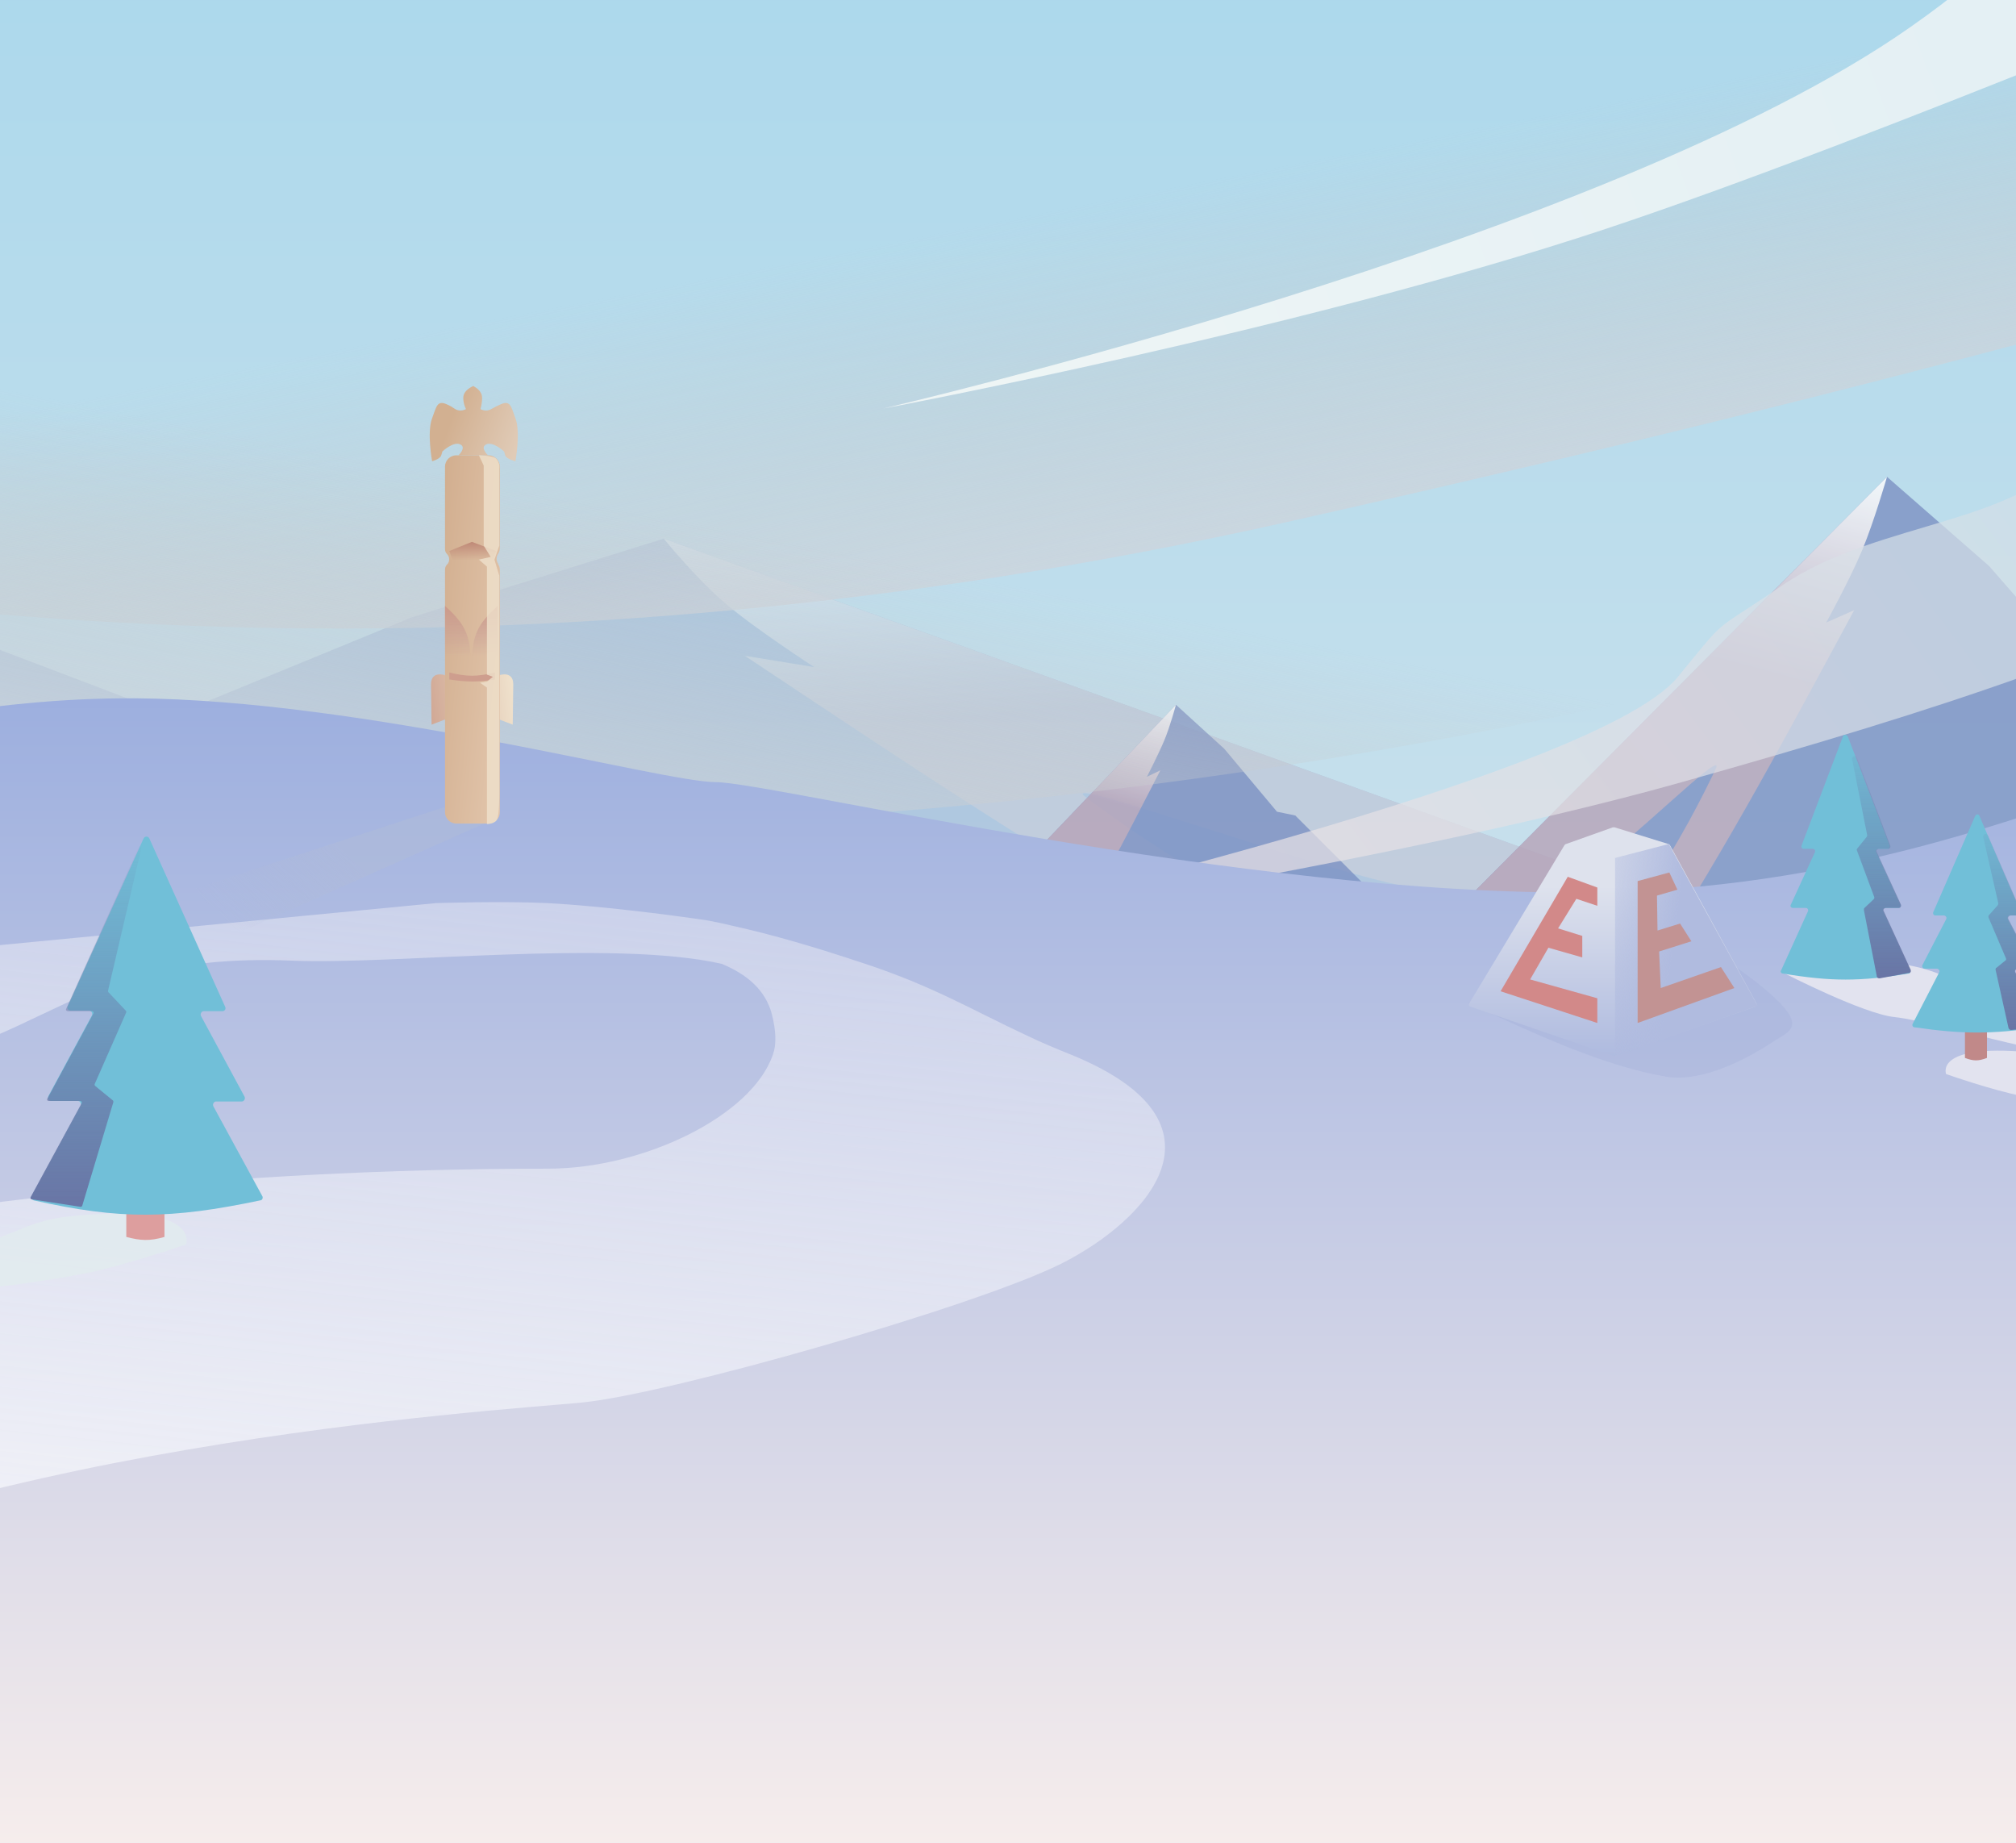
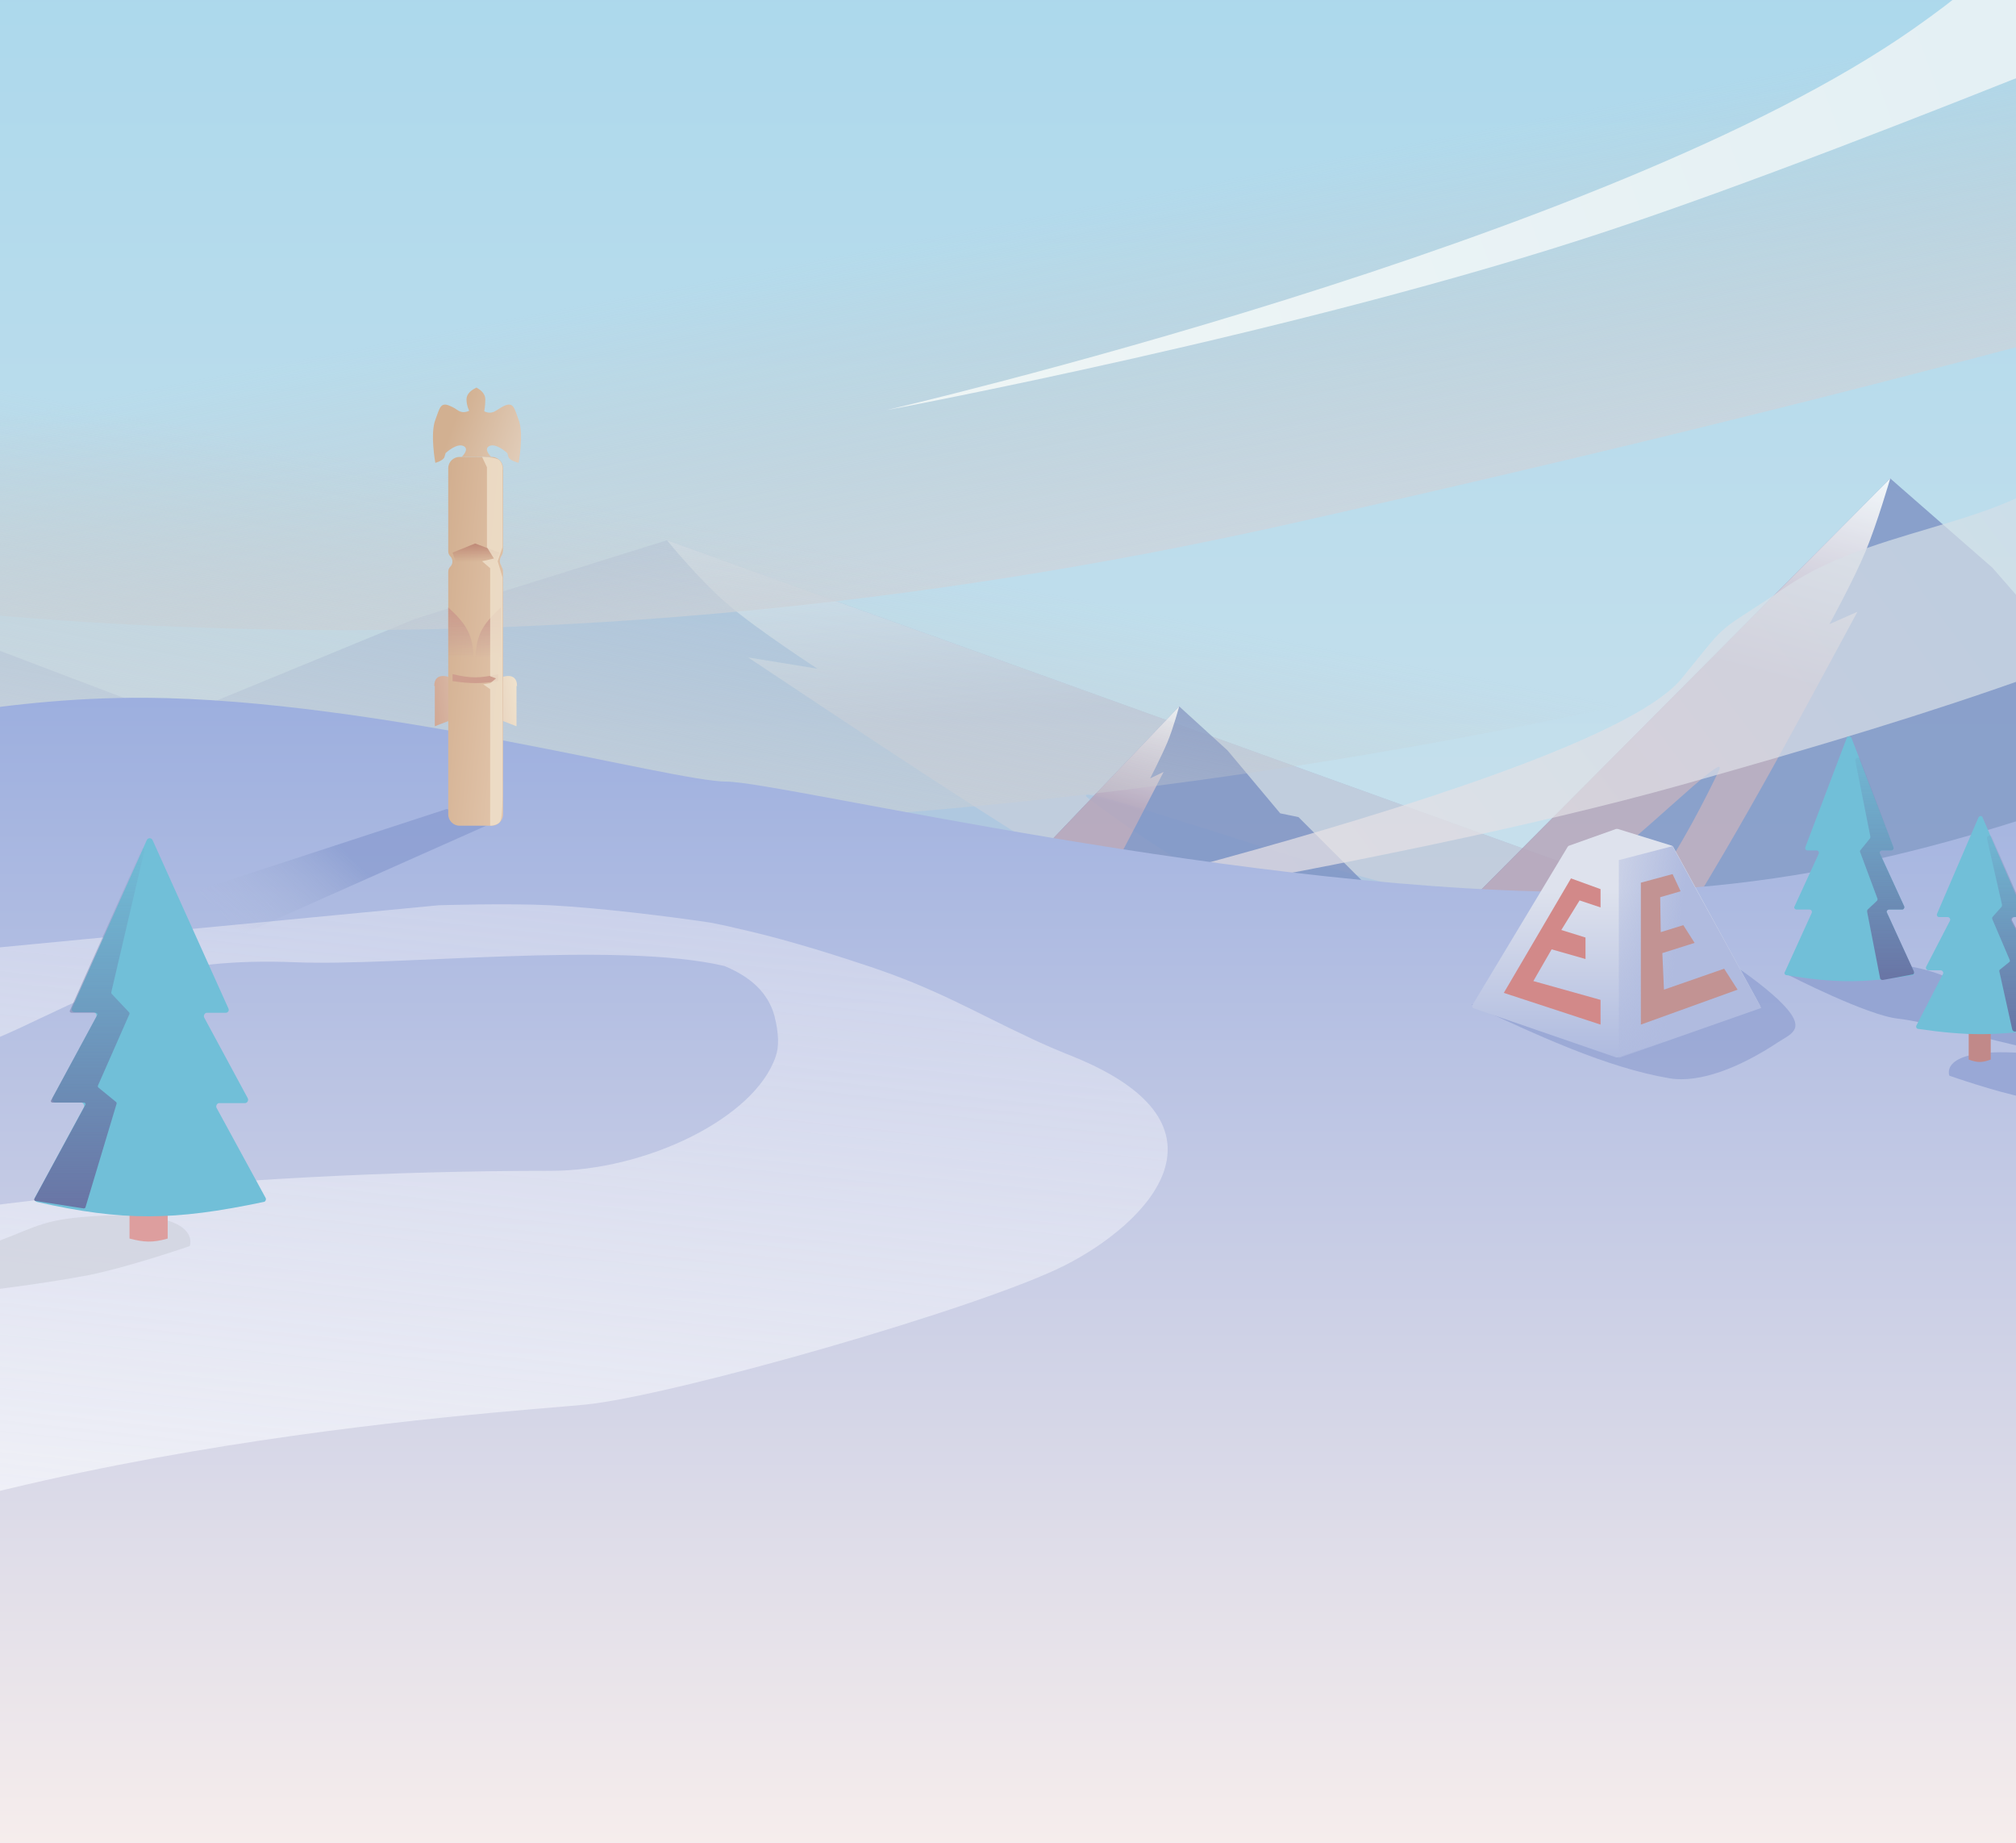
<svg xmlns="http://www.w3.org/2000/svg" xmlns:xlink="http://www.w3.org/1999/xlink" version="1.1" id="Layer_1" x="0px" y="0px" viewBox="0 0 375.1 342.7" style="enable-background:new 0 0 375.1 342.7;" xml:space="preserve">
  <style type="text/css">
	.st0{clip-path:url(#SVGID_2_);}
	.st1{fill:url(#SVGID_3_);}
	.st2{opacity:0.3;}
	.st3{fill:#7C91C3;}
	.st4{fill:url(#SVGID_4_);}
	.st5{opacity:0.8;}
	.st6{fill:url(#SVGID_5_);}
	.st7{fill:#AB95AE;}
	.st8{fill:url(#SVGID_6_);}
	.st9{fill:url(#SVGID_7_);}
	.st10{fill:url(#SVGID_8_);}
	.st11{fill:url(#SVGID_9_);}
	.st12{opacity:0.7;}
	.st13{fill:url(#SVGID_10_);}
	.st14{fill:url(#SVGID_11_);}
	.st15{fill:url(#SVGID_12_);}
- 	.st16{fill:none;}
- 	.st17{fill:url(#SVGID_13_);fill-opacity:0.5;}
- 	.st18{fill:url(#SVGID_14_);}
- 	.st19{fill:url(#SVGID_15_);}
- 	.st20{fill:url(#SVGID_16_);}
- 	.st21{fill:url(#SVGID_17_);}
- 	.st22{fill:url(#SVGID_18_);}
- 	.st23{fill:url(#SVGID_19_);}
- 	.st24{fill:url(#SVGID_20_);}
- 	.st25{fill:url(#SVGID_21_);}
- 	.st26{fill:#CE9E8E;}
- 	.st27{fill:#EFE1CC;fill-opacity:0.8;}
- 	.st28{fill:#9DAAD5;fill-opacity:0.3;}
- 	.st29{fill:url(#SVGID_22_);}
- 	.st30{fill:url(#SVGID_23_);}
- 	.st31{fill:#D28989;}
- 	.st32{fill:#C29393;}
- 	.st33{fill:#E2E3EF;}
+ 	.st16{fill:url(#SVGID_13_);fill-opacity:0.5;}
+ 	.st17{fill:url(#SVGID_14_);}
+ 	.st18{fill:url(#SVGID_15_);}
+ 	.st19{fill:url(#SVGID_16_);}
+ 	.st20{fill:url(#SVGID_17_);}
+ 	.st21{fill:url(#SVGID_18_);}
+ 	.st22{fill:url(#SVGID_19_);}
+ 	.st23{fill:url(#SVGID_20_);}
+ 	.st24{fill:url(#SVGID_21_);}
+ 	.st25{fill:#CE9E8E;}
+ 	.st26{fill:#EFE1CC;fill-opacity:0.8;}
+ 	.st27{fill:#5B71B7;fill-opacity:0.3;}
+ 	.st28{fill:url(#SVGID_22_);}
+ 	.st29{fill:url(#SVGID_23_);}
+ 	.st30{fill:#D28989;}
+ 	.st31{fill:#C29393;}
+ 	.st32{fill:#99A8D6;}
+ 	.st33{fill:#95A5D3;}
	.st34{fill:#C18989;}
	.st35{fill:#71BFD8;}
	.st36{fill:url(#SVGID_24_);}
	.st37{fill:url(#SVGID_25_);}
- 	.st38{fill:#E2EDEF;fill-opacity:0.7;}
+ 	.st38{fill:#CFD2DD;fill-opacity:0.7;}
	.st39{fill:#DD9E9E;}
	.st40{fill:url(#SVGID_26_);}
</style>
  <g>
-     <g>
-       <defs>
-         <rect id="SVGID_1_" y="-0.1" width="375.1" height="342.9" />
-       </defs>
-       <clipPath id="SVGID_2_">
-         <use xlink:href="#SVGID_1_" style="overflow:visible;" />
-       </clipPath>
-       <g class="st0">
-         <linearGradient id="SVGID_3_" gradientUnits="userSpaceOnUse" x1="82.55" y1="-436.82" x2="82.55" y2="134.765" gradientTransform="matrix(1 0 0 1 0 425.72)">
-           <stop offset="0" style="stop-color:#ABD8EC" />
-           <stop offset="0.823" style="stop-color:#F7EDED" />
-         </linearGradient>
-         <rect x="-478.3" y="-11.1" class="st1" width="1121.7" height="691" />
-         <g class="st2">
-           <path class="st3" d="M362.4,186.2l-238.9-86l-46.8,14.6l-50.9,20.9L8,137l-142.4,49.1L362.4,186.2L362.4,186.2z" />
-           <linearGradient id="SVGID_4_" gradientUnits="userSpaceOnUse" x1="247.4" y1="-236.061" x2="237.779" y2="-336.507" gradientTransform="matrix(1 0 0 1 0 425.72)">
-             <stop offset="0.62" style="stop-color:#B5A2B8" />
-             <stop offset="1" style="stop-color:#FFFFFF" />
-           </linearGradient>
-           <path class="st4" d="M138.6,122l12.9,2.1c0,0-11.1-7.2-16.6-11.9c-5.5-4.7-11.4-12-11.4-12l238.9,86      c-34.3-1.5-60.9-13.5-101.3-21.4c-16.8-3.3-64.8-20.8-59.2-16.6c5.6,4.3,16.9,12.2,30.7,19.4c14.6,7.6,42.4,18.5,42.4,18.5      h-33.6C197.8,161.5,176.5,147.2,138.6,122z" />
-         </g>
-         <g class="st5">
-           <path class="st3" d="M172.8,179.3l46-48.2l9,8.2l9.8,11.7l3.4,0.7l27.5,27.5h-95.7V179.3z" />
-           <linearGradient id="SVGID_5_" gradientUnits="userSpaceOnUse" x1="189.24" y1="-246.071" x2="203.926" y2="-298.803" gradientTransform="matrix(1 0 0 1 0 425.72)">
-             <stop offset="0.62" style="stop-color:#B5A2B8" />
-             <stop offset="1" style="stop-color:#FFFFFF" />
-           </linearGradient>
-           <path class="st6" d="M215.9,143.3l-2.5,1.2c0,0,2.1-4.1,3.2-6.7c1.1-2.6,2.2-6.7,2.2-6.7l-46,48.2c6.6-0.8,11.7-7.6,19.5-12      c3.2-1.8,12.5-11.7,11.4-9.3s-3.3,6.8-5.9,10.9c-2.8,4.3-8.2,10.4-8.2,10.4h6.5C204.5,165.5,208.6,157.5,215.9,143.3z" />
-           <path class="st7" d="M245,227c11.2-17.2,16.4-27.2,22.6-45.8c0,0-1.8,21.6-5.2,25.5C258.9,210.6,245,227,245,227z" />
-         </g>
-         <g class="st5">
-           <path class="st3" d="M254.1,186.2l97-97.5l19,16.6l20.7,23.7l7.2,1.5l57.8,55.7H254.1z" />
-           <linearGradient id="SVGID_6_" gradientUnits="userSpaceOnUse" x1="289.582" y1="-238.604" x2="318.274" y2="-345.873" gradientTransform="matrix(1 0 0 1 0 425.72)">
-             <stop offset="0.62" style="stop-color:#B5A2B8" />
-             <stop offset="1" style="stop-color:#FFFFFF" />
-           </linearGradient>
-           <path class="st8" d="M345,113.5l-5.2,2.3c0,0,4.5-8.2,6.7-13.5s4.6-13.6,4.6-13.6l-97,97.5c13.9-1.7,24.7-15.3,41.1-24.3      c6.8-3.7,26.3-23.6,24-18.8s-6.8,13.8-12.5,22c-5.9,8.7-17.2,21-17.2,21h13.6C321,158.2,329.6,142,345,113.5z" />
-         </g>
-         <g class="st2">
-           <path class="st3" d="M-328.6,164.9l213.8-84.6L-73,94.6l45.5,20.6l15.9,1.3l127.5,48.4H-328.6z" />
-         </g>
-         <g>
-           <linearGradient id="SVGID_7_" gradientUnits="userSpaceOnUse" x1="163.873" y1="-456.645" x2="194.329" y2="-299.964" gradientTransform="matrix(1 0 0 1 0 425.72)">
-             <stop offset="0.469" style="stop-color:#C4C4C4;stop-opacity:0" />
-             <stop offset="1" style="stop-color:#D0D9E3" />
-           </linearGradient>
-           <path class="st9" d="M239.5,97.1c-287,64.4-483.2-48.8-483.2-48.8L461-11.1h129.7C590.8-11.1,526.6,32.7,239.5,97.1z" />
-         </g>
-         <g>
-           <linearGradient id="SVGID_8_" gradientUnits="userSpaceOnUse" x1="43.989" y1="-421.232" x2="13.533" y2="-264.552" gradientTransform="matrix(1 0 0 1 0 425.72)">
-             <stop offset="0.469" style="stop-color:#C4C4C4;stop-opacity:0" />
-             <stop offset="1" style="stop-color:#D0D9E3" />
-           </linearGradient>
-           <path class="st10" d="M-92.9,134.4c287,64.4,548-50,548-50L-249.6,25L-381.2-3C-381.2-3-379.9,70-92.9,134.4z" />
-         </g>
-         <g>
-           <linearGradient id="SVGID_9_" gradientUnits="userSpaceOnUse" x1="403.631" y1="-434.244" x2="179.453" y2="-353.248" gradientTransform="matrix(1 0 0 1 0 425.72)">
-             <stop offset="0" style="stop-color:#E2EFF4" />
-             <stop offset="1" style="stop-color:#EEF5F5" />
-           </linearGradient>
-           <path class="st11" d="M355.5,5c17.1-12,18-16.1,18-16.1h63c0,0-88.1,37.2-137.8,53.7C241.8,61.5,164.3,76,164.3,76      S298.7,44.9,355.5,5z" />
-         </g>
-         <g class="st12">
-           <linearGradient id="SVGID_10_" gradientUnits="userSpaceOnUse" x1="521.314" y1="-445.53" x2="214.334" y2="-214.648" gradientTransform="matrix(1 0 0 1 0 425.72)">
-             <stop offset="0" style="stop-color:#B8DAEA" />
-             <stop offset="1" style="stop-color:#F0E3E5" />
-           </linearGradient>
-           <path class="st13" d="M312.2,125.9c-16.1,19.8-146.4,48.8-146.4,48.8s91-13.5,146.4-29c51.5-14.5,80.2-24.1,126.7-46      c61-28.8,140-90,140-90s-69.4,36.6-120.2,49.5c-25,6.3-53-8-65.6,11.9c-2.4,3.8-2.1,6.4-4.6,10.2c-11,16.6-38.6,15.1-56.9,27.6      C318,118.2,321.8,114.2,312.2,125.9z" />
-         </g>
-         <linearGradient id="SVGID_11_" gradientUnits="userSpaceOnUse" x1="82.35" y1="116.3" x2="82.35" y2="342.8">
-           <stop offset="0" style="stop-color:#97ABDE" />
-           <stop offset="1" style="stop-color:#F6EDEC" />
-         </linearGradient>
-         <path class="st14" d="M-423,165.3c-49.8,0-51.1-26.1-55.3-39v216.6h623.4H643V145.5c0,0-64.7-25-120.9-27.2     c-90.8-3.6-135.2,46.6-226.1,47.7c-64.2,0.8-152.8-20.5-162.8-20.5s-65.3-15.3-108.1-15.6c-54.9-0.3-102.4,23.8-137.9,23.8     c-85.4,0-129.4-37.4-175.4-37.4C-340,116.8-385.2,165.3-423,165.3z" />
-         <linearGradient id="SVGID_12_" gradientUnits="userSpaceOnUse" x1="78.481" y1="-573.922" x2="24.719" y2="-72.672" gradientTransform="matrix(1 0 0 1 0 425.72)">
-           <stop offset="0" style="stop-color:#A7AFD9;stop-opacity:0" />
+     <defs>
+       <rect id="SVGID_1_" y="-0.1" width="375.1" height="342.9" />
+     </defs>
+     <clipPath id="SVGID_2_">
+       <use xlink:href="#SVGID_1_" style="overflow:visible;" />
+     </clipPath>
+     <g class="st0">
+       <linearGradient id="SVGID_3_" gradientUnits="userSpaceOnUse" x1="83.156" y1="352.81" x2="83.156" y2="-218.775" gradientTransform="matrix(1 0 0 -1 0 342)">
+         <stop offset="0" style="stop-color:#ABD8EC" />
+         <stop offset="0.823" style="stop-color:#F7EDED" />
+       </linearGradient>
+       <rect x="-477.7" y="-10.8" class="st1" width="1121.7" height="691" />
+       <g class="st2">
+         <path class="st3" d="M363,186.5l-238.9-86l-46.8,14.6L26.5,136l-17.8,1.3l-142.4,49.1H363z" />
+         <linearGradient id="SVGID_4_" gradientUnits="userSpaceOnUse" x1="248.01" y1="152.041" x2="238.389" y2="252.487" gradientTransform="matrix(1 0 0 -1 0 342)">
+           <stop offset="0.62" style="stop-color:#B5A2B8" />
          <stop offset="1" style="stop-color:#FFFFFF" />
        </linearGradient>
-         <path class="st15" d="M54.3,178.7c-46.7-1.9-46.8,22-93.5,20.7c-18.8-0.5-47.8-5.3-47.8-5.3l-47.8-5.3L81.1,168     c0,0,12.7-0.4,20.8,0c9.4,0.5,22.2,2.1,29.6,3.2c1.6,0.3,3.1,0.6,4.7,1c7.7,1.7,15.5,4,24.8,7.1c12.7,4.2,19.9,8.6,30.2,13.4     c2.5,1.2,5.1,2.3,8.1,3.5c31.4,12.8,13.9,30.9-1.7,38.8c-15.6,7.9-73,24.3-89.3,25.9s-119.9,7.7-178.5,42.2     c-39.2,23.1-46.1-42.2-46.1-42.2c16.2-4.4,13.4-15.3,46.1-24.1c48.7-13.1,113.4-19.4,172.2-19.4c17.7,0,37.9-9.8,41.8-21.2     c0.7-1.9,0.6-4.4-0.2-7.6c-1.2-4.4-4.5-7.3-9.3-9.3C114,174.7,73.3,179.5,54.3,178.7z" />
-         <rect x="26.1" y="-0.1" class="st16" width="49" height="85.5" />
-         <g>
-           <linearGradient id="SVGID_13_" gradientUnits="userSpaceOnUse" x1="58.727" y1="-272.328" x2="41.696" y2="-254.657" gradientTransform="matrix(1 0 0 1 0 425.72)">
-             <stop offset="0" style="stop-color:#B0BBD8" />
-             <stop offset="1" style="stop-color:#B0BBD8;stop-opacity:0" />
-           </linearGradient>
-           <path class="st17" d="M92.1,152.3l-9.6-2.1L5.1,175.5l18.7,7.2L92.1,152.3z" />
-         </g>
-         <linearGradient id="SVGID_14_" gradientUnits="userSpaceOnUse" x1="95.356" y1="-297.406" x2="71.725" y2="-294.425" gradientTransform="matrix(1 0 0 1 0 425.72)">
-           <stop offset="0" style="stop-color:#EFE1CC" />
-           <stop offset="1" style="stop-color:#C18B79" />
-         </linearGradient>
-         <path class="st18" d="M80.2,127.3c0-2.6,2.6-1.7,2.6-1.7l0.9,7.9l-3.4,1.3L80.2,127.3L80.2,127.3z" />
-         <linearGradient id="SVGID_15_" gradientUnits="userSpaceOnUse" x1="95.569" y1="-295.726" x2="71.937" y2="-292.745" gradientTransform="matrix(1 0 0 1 0 425.72)">
-           <stop offset="0" style="stop-color:#EFE1CC" />
-           <stop offset="1" style="stop-color:#C18B79" />
-         </linearGradient>
-         <path class="st19" d="M95.5,127.3c0-2.6-2.6-1.7-2.6-1.7l-0.9,7.9l3.4,1.3L95.5,127.3L95.5,127.3z" />
-         <linearGradient id="SVGID_16_" gradientUnits="userSpaceOnUse" x1="71.114" y1="-308.344" x2="118.803" y2="-303.873" gradientTransform="matrix(1 0 0 1 0 425.72)">
-           <stop offset="0" style="stop-color:#C9A280" />
-           <stop offset="1" style="stop-color:#F9E6D4" />
-         </linearGradient>
-         <path class="st20" d="M82.8,86.8c0-1.2,1-2.1,2.1-2.1h6c1.2,0,2.1,1,2.1,2.1V102c0,0.3-0.1,0.7-0.3,1c-0.4,0.6-0.4,1.3,0,1.9v0.1     c0.2,0.3,0.3,0.6,0.3,1v45.1c0,1.2-1,2.1-2.1,2.1h-6c-1.2,0-2.1-1-2.1-2.1V106c0-0.4,0.1-0.7,0.4-1l0,0c0.5-0.5,0.5-1.4,0-1.9     c-0.3-0.3-0.4-0.6-0.4-1V86.8z" />
-         <linearGradient id="SVGID_17_" gradientUnits="userSpaceOnUse" x1="83.681" y1="-347.128" x2="96.205" y2="-342.546" gradientTransform="matrix(1 0 0 1 0 425.72)">
-           <stop offset="0" style="stop-color:#D2B091" />
-           <stop offset="1" style="stop-color:#E0CBB7" />
-         </linearGradient>
-         <path class="st21" d="M86.2,74c0-1.5,1.9-2.2,1.9-2.2v12.9h-2.8c0,0,1.5-1.4,0.4-2C84.4,82,82.3,84,82.3,84s0,0.1-0.2,0.7     c-0.2,0.7-1.7,1.1-1.7,1.1s-1-5.4,0-8c0.8-2.1,0.9-3.4,2.7-2.6c0.9,0.4,0.8,0.4,1.6,0.9c1,0.6,2,0,2,0S86.2,75.2,86.2,74z" />
-         <linearGradient id="SVGID_18_" gradientUnits="userSpaceOnUse" x1="84.301" y1="-348.823" x2="96.825" y2="-344.241" gradientTransform="matrix(1 0 0 1 0 425.72)">
-           <stop offset="0" style="stop-color:#D2B091" />
-           <stop offset="1" style="stop-color:#E0CBB7" />
-         </linearGradient>
-         <path class="st22" d="M89.7,74c0-1.5-1.7-2.2-1.7-2.2v12.9h2.8c0,0-1.5-1.4-0.4-2c1.3-0.7,3.4,1.3,3.4,1.3s0,0,0.2,0.7     s1.9,1.1,1.9,1.1s1-5.4,0-8c-0.8-2.1-0.9-3.4-2.7-2.6c-0.9,0.4-0.9,0.4-1.8,0.9c-1,0.6-2,0-2,0S89.7,75.2,89.7,74z" />
-         <linearGradient id="SVGID_19_" gradientUnits="userSpaceOnUse" x1="85.15" y1="-312.985" x2="85.15" y2="-303.618" gradientTransform="matrix(1 0 0 1 0 425.72)">
-           <stop offset="0" style="stop-color:#CD9A8A" />
-           <stop offset="1" style="stop-color:#C29898;stop-opacity:0" />
-         </linearGradient>
-         <path class="st23" d="M82.8,122.1v-9.4c3.5,3.2,4.6,5.2,4.7,9.4H82.8z" />
-         <linearGradient id="SVGID_20_" gradientUnits="userSpaceOnUse" x1="90.25" y1="-312.985" x2="90.25" y2="-303.618" gradientTransform="matrix(1 0 0 1 0 425.72)">
-           <stop offset="0" style="stop-color:#CD9A8A" />
-           <stop offset="1" style="stop-color:#C29898;stop-opacity:0" />
-         </linearGradient>
-         <path class="st24" d="M92.6,122.1v-9.4c-3.5,3.2-4.6,5.2-4.7,9.4H92.6z" />
-         <linearGradient id="SVGID_21_" gradientUnits="userSpaceOnUse" x1="87.95" y1="-324.906" x2="87.95" y2="-321.5" gradientTransform="matrix(1 0 0 1 0 425.72)">
-           <stop offset="0" style="stop-color:#BF8977" />
-           <stop offset="1" style="stop-color:#BF8977;stop-opacity:0" />
-         </linearGradient>
-         <path class="st25" d="M83.6,102.5l0.6,1.7h7.5l0.6-1.7l-4.5-1.7L83.6,102.5z" />
-         <path class="st26" d="M83.6,126.4v-1.3c3.3,0.8,5.1,0.8,8.5,0v1.3C88.9,126.9,87,126.9,83.6,126.4z" />
-         <path class="st27" d="M91.3,103.6l-1.3-2.1V86.6l-0.9-1.9c0,0,2.6,0,3.2,0.6c0.8,0.8,0.6,1.9,0.6,1.9v14.3l-0.9,2.6l0.9,3v40.6     c0,0,0,3.8-0.4,4.7s-1.9,0.9-1.9,0.9v-16v-9.4l-1.3-0.9l1.3-0.2l1.1-0.9l-1.1-0.4v-8.8v-11.3l-1.5-1.3L91.3,103.6z" />
-         <g>
-           <path class="st28" d="M330.2,193.6c-7.1,4.7-14.5,7.6-20.1,6.7c-11.9-2-24.8-8.1-36.9-13.7l42.2-11.5c0,0,9,5.1,14.8,10.5      C336,191.1,332.8,191.9,330.2,193.6z" />
-         </g>
-         <linearGradient id="SVGID_22_" gradientUnits="userSpaceOnUse" x1="300.1" y1="-260.866" x2="300.1" y2="-228.854" gradientTransform="matrix(1 0 0 1 0 425.72)">
-           <stop offset="0" style="stop-color:#DEE2ED" />
-           <stop offset="1" style="stop-color:#AEBADF" />
-         </linearGradient>
-         <path class="st29" d="M273.4,186.6l17.7-29.4c0.1-0.1,0.2-0.2,0.3-0.2l8.7-3.1c0.1,0,0.2,0,0.3,0l10,3.1c0.1,0,0.2,0.1,0.3,0.2     l16.1,29.4c0.2,0.3,0,0.6-0.3,0.7l-26.1,9.1c-0.1,0-0.2,0-0.3,0l-26.4-9.1C273.4,187.3,273.2,186.9,273.4,186.6z" />
-         <linearGradient id="SVGID_23_" gradientUnits="userSpaceOnUse" x1="311.143" y1="-248.234" x2="288.831" y2="-251.144" gradientTransform="matrix(1 0 0 1 0 425.72)">
-           <stop offset="0" style="stop-color:#B0BBDF" />
-           <stop offset="1" style="stop-color:#B0BBDF;stop-opacity:0" />
-         </linearGradient>
-         <path class="st30" d="M300.5,196.5v-36.9l10-2.6l16.5,30.1L300.5,196.5z" />
-         <path class="st31" d="M297.2,165.1l-5.5-2l-12.5,21.3l18,5.9v-4.6l-12.5-3.5l3.4-5.9l6.3,1.8v-4l-4.5-1.4l3.4-5.5l3.9,1.3     L297.2,165.1L297.2,165.1z" />
-         <path class="st32" d="M310.6,162.3l-5.9,1.6v26.4l18-6.5l-2.5-3.9l-11.2,3.9l-0.3-6.8l6-1.9l-2.1-3.3l-4.2,1.3l-0.1-6.5l3.8-1.1     L310.6,162.3z" />
-         <g>
-           <path class="st33" d="M402.8,204.6c-2.9-1.4-8.8-3.8-11.9-4.8c-6.4-2.2-7.5-3.5-13.7-4.1c-17.4-1.5-15.1,4.1-15.1,4.1      s8.5,3,14.2,4.1C386.5,205.8,412.2,209.1,402.8,204.6z" />
-         </g>
-         <g>
-           <path class="st33" d="M381.8,193.4c-10.1-7.3-13.6-8.7-17.4-10.6c-6.1-3.1-10.5-3.7-16.8-4c-17.9-0.9-15.5,2.3-15.5,2.3      s14.6,7.5,20.4,8.1C361.1,190.1,390.4,199.6,381.8,193.4z" />
-         </g>
-         <path class="st34" d="M365.6,191.8h4.1v5c-1.6,0.6-2.5,0.6-4.1,0V191.8z" />
-         <path class="st35" d="M367.5,151.8c0.2-0.4,0.7-0.4,0.8,0l7.7,17.9c0.1,0.3-0.1,0.6-0.4,0.6H374c-0.3,0-0.6,0.4-0.4,0.7l4.4,8.5     c0.2,0.3-0.1,0.7-0.4,0.7h-2.3c-0.3,0-0.6,0.4-0.4,0.7l4.9,9.5c0.1,0.3,0,0.6-0.3,0.7c-9,1.3-14.3,1.3-23.3,0     c-0.3,0-0.5-0.4-0.3-0.7l4.9-9.5c0.2-0.3-0.1-0.7-0.4-0.7h-2.3c-0.3,0-0.6-0.4-0.4-0.7l4.4-8.5c0.2-0.3-0.1-0.7-0.4-0.7h-1.6     c-0.3,0-0.5-0.3-0.4-0.6L367.5,151.8z" />
-         <linearGradient id="SVGID_24_" gradientUnits="userSpaceOnUse" x1="374.463" y1="-234.12" x2="374.463" y2="-274.853" gradientTransform="matrix(1 0 0 1 0 425.72)">
-           <stop offset="0" style="stop-color:#6975A5" />
-           <stop offset="1" style="stop-color:#6975A5;stop-opacity:0" />
-         </linearGradient>
-         <path class="st36" d="M374.2,191.6c-0.2,0-0.4-0.1-0.5-0.4l-2.4-10.8c0-0.2,0-0.3,0.2-0.4l1.6-1.3c0.2-0.1,0.2-0.3,0.1-0.5     l-3.2-7.5c-0.1-0.2,0-0.4,0.1-0.5l1.6-1.8c0.1-0.1,0.1-0.3,0.1-0.4l-2.8-12.3c-0.1-0.5,0.6-0.8,0.9-0.3l6.2,14.3     c0.1,0.3-0.1,0.6-0.4,0.6h-1.6c-0.3,0-0.6,0.4-0.4,0.7l4.4,8.5c0.2,0.3-0.1,0.7-0.4,0.7h-2.3c-0.3,0-0.6,0.4-0.4,0.7l4.9,9.5     c0.1,0.3,0,0.6-0.4,0.7L374.2,191.6z" />
-         <path class="st35" d="M342.9,137c0.1-0.4,0.7-0.4,0.9,0l7.8,20.3c0.1,0.3-0.1,0.6-0.4,0.6h-1.7c-0.3,0-0.6,0.3-0.4,0.6l4.5,9.8     c0.1,0.3-0.1,0.6-0.4,0.6h-2.4c-0.3,0-0.6,0.3-0.4,0.6l5,11c0.1,0.3,0,0.6-0.3,0.6c-9,1.5-14.4,1.5-23.4,0     c-0.3,0-0.5-0.4-0.3-0.6l5-11c0.1-0.3-0.1-0.6-0.4-0.6h-2.4c-0.3,0-0.6-0.3-0.4-0.6l4.5-9.8c0.1-0.3-0.1-0.6-0.4-0.6h-1.7     c-0.3,0-0.5-0.3-0.4-0.6L342.9,137z" />
-         <linearGradient id="SVGID_25_" gradientUnits="userSpaceOnUse" x1="350.064" y1="-243.892" x2="350.064" y2="-289.86" gradientTransform="matrix(1 0 0 1 0 425.72)">
-           <stop offset="0" style="stop-color:#6975A5" />
-           <stop offset="1" style="stop-color:#6975A5;stop-opacity:0" />
-         </linearGradient>
-         <path class="st37" d="M349.7,182c-0.2,0-0.5-0.1-0.5-0.4l-2.4-12.3c0-0.2,0-0.3,0.1-0.4l1.7-1.6c0.1-0.1,0.2-0.3,0.1-0.5     l-3.2-8.6c-0.1-0.1,0-0.3,0.1-0.4l1.7-2.1c0.1-0.1,0.1-0.2,0.1-0.4l-2.8-14.1c-0.1-0.5,0.7-0.8,0.9-0.3l6.2,16.4     c0.1,0.3-0.1,0.6-0.4,0.6h-1.7c-0.3,0-0.6,0.3-0.4,0.6l4.5,9.8c0.1,0.3-0.1,0.6-0.4,0.6h-2.4c-0.3,0-0.6,0.3-0.4,0.6l5,10.9     c0.1,0.3,0,0.6-0.4,0.6L349.7,182z" />
-         <g>
-           <path class="st38" d="M-19.3,237.9c3.9-1.8,11.7-5,15.7-6.4c8.5-2.9,9.9-4.7,18.2-5.4c23-2,20,5.4,20,5.4s-11.3,3.9-18.8,5.4      C2.3,239.5-31.7,243.8-19.3,237.9z" />
-         </g>
-         <path class="st39" d="M23.5,224.3h7.1v5.8c-2.8,0.8-4.4,0.7-7.1,0V224.3z" />
-         <path class="st35" d="M26.7,156c0.2-0.5,0.9-0.5,1.1,0l14.1,31.3c0.2,0.4-0.1,0.8-0.5,0.8h-3.5c-0.4,0-0.7,0.5-0.5,0.9l8.1,15     c0.2,0.4-0.1,0.9-0.5,0.9h-4.8c-0.4,0-0.7,0.5-0.5,0.9l9.1,16.7c0.2,0.3,0,0.8-0.4,0.8c-16.6,3.5-26.1,3.6-42.1,0     c-0.4-0.1-0.6-0.5-0.4-0.8l9.1-16.8c0.2-0.4-0.1-0.9-0.5-0.9h-5c-0.4,0-0.7-0.5-0.5-0.9l8.1-15c0.2-0.4-0.1-0.9-0.5-0.9h-3.5     c-0.4,0-0.7-0.4-0.5-0.8L26.7,156z" />
-         <linearGradient id="SVGID_26_" gradientUnits="userSpaceOnUse" x1="15.987" y1="-201.22" x2="15.987" y2="-270.885" gradientTransform="matrix(1 0 0 1 0 425.72)">
-           <stop offset="0" style="stop-color:#6975A5" />
-           <stop offset="1" style="stop-color:#6975A5;stop-opacity:0" />
-         </linearGradient>
-         <path class="st40" d="M15,224.5c0.1,0,0.3-0.1,0.3-0.2l5.8-19.3c0-0.1,0-0.2-0.1-0.3l-3.3-2.7c-0.1-0.1-0.1-0.2-0.1-0.3l5.9-13.4     c0-0.1,0-0.2-0.1-0.3l-3.2-3.4c-0.1-0.1-0.1-0.2-0.1-0.3l6.2-26.5c0.1-0.3-0.4-0.5-0.5-0.2l-13.5,30.1c-0.1,0.2,0.1,0.4,0.3,0.4     h4.5c0.2,0,0.4,0.2,0.3,0.4l-8.6,15.9c-0.1,0.2,0,0.4,0.3,0.4h5.8c0.2,0,0.4,0.2,0.3,0.4l-9.5,17.5c-0.1,0.2,0,0.4,0.2,0.4     L15,224.5z" />
-       </g>
+         <path class="st4" d="M139.2,122.3l12.9,2.1c0,0-11.1-7.2-16.6-11.9c-5.5-4.7-11.4-12-11.4-12l238.9,86     c-34.3-1.5-60.9-13.5-101.3-21.4c-16.8-3.3-64.8-20.8-59.2-16.6c5.6,4.3,16.9,12.2,30.7,19.4c14.6,7.6,42.4,18.5,42.4,18.5H242     C198.4,161.8,177.1,147.5,139.2,122.3z" />
+       </g>
+       <g class="st5">
+         <path class="st3" d="M173.4,179.6l46-48.2l9,8.2l9.8,11.7l3.4,0.7l27.5,27.5H173.4z" />
+         <linearGradient id="SVGID_5_" gradientUnits="userSpaceOnUse" x1="189.83" y1="162.058" x2="204.516" y2="214.79" gradientTransform="matrix(1 0 0 -1 0 342)">
+           <stop offset="0.62" style="stop-color:#B5A2B8" />
+           <stop offset="1" style="stop-color:#FFFFFF" />
+         </linearGradient>
+         <path class="st6" d="M216.5,143.6l-2.5,1.2c0,0,2.1-4.1,3.2-6.7c1.1-2.6,2.2-6.7,2.2-6.7l-46,48.2c6.6-0.8,11.7-7.6,19.5-12     c3.2-1.8,12.5-11.7,11.4-9.3c-1.1,2.4-3.3,6.8-5.9,10.9c-2.8,4.3-8.2,10.4-8.2,10.4h6.5C205.1,165.8,209.2,157.8,216.5,143.6z" />
+         <path class="st7" d="M245.6,227.3c11.2-17.2,16.4-27.2,22.6-45.8c0,0-1.8,21.6-5.2,25.5C259.5,210.9,245.6,227.3,245.6,227.3z" />
+       </g>
+       <g class="st5">
+         <path class="st3" d="M254.7,186.5l97-97.5l19,16.6l20.7,23.7l7.2,1.5l57.8,55.7H254.7z" />
+         <linearGradient id="SVGID_6_" gradientUnits="userSpaceOnUse" x1="290.203" y1="154.583" x2="318.895" y2="261.852" gradientTransform="matrix(1 0 0 -1 0 342)">
+           <stop offset="0.62" style="stop-color:#B5A2B8" />
+           <stop offset="1" style="stop-color:#FFFFFF" />
+         </linearGradient>
+         <path class="st8" d="M345.6,113.8l-5.2,2.3c0,0,4.5-8.2,6.7-13.5c2.2-5.3,4.6-13.6,4.6-13.6l-97,97.5     c13.9-1.7,24.7-15.3,41.1-24.3c6.8-3.7,26.3-23.6,24-18.8c-2.3,4.8-6.8,13.8-12.5,22c-5.9,8.7-17.2,21-17.2,21h13.6     C321.6,158.5,330.2,142.3,345.6,113.8z" />
+       </g>
+       <g class="st2">
+         <path class="st3" d="M-328,165.2l213.8-84.6l41.8,14.4l45.5,20.6l15.9,1.3l127.5,48.4H-328z" />
+       </g>
+       <g>
+         <linearGradient id="SVGID_7_" gradientUnits="userSpaceOnUse" x1="164.536" y1="372.61" x2="194.993" y2="215.929" gradientTransform="matrix(1 0 0 -1 0 342)">
+           <stop offset="0.469" style="stop-color:#C4C4C4;stop-opacity:0" />
+           <stop offset="1" style="stop-color:#D0D9E3" />
+         </linearGradient>
+         <path class="st9" d="M240.2,97.4c-287,64.4-483.2-48.8-483.2-48.8l704.7-59.4h129.7C591.4-10.8,527.2,33,240.2,97.4z" />
+       </g>
+       <g>
+         <linearGradient id="SVGID_8_" gradientUnits="userSpaceOnUse" x1="44.61" y1="337.212" x2="14.155" y2="180.532" gradientTransform="matrix(1 0 0 -1 0 342)">
+           <stop offset="0.469" style="stop-color:#C4C4C4;stop-opacity:0" />
+           <stop offset="1" style="stop-color:#D0D9E3" />
+         </linearGradient>
+         <path class="st10" d="M-92.3,134.7c287,64.4,548-50,548-50L-249,25.3l-131.5-28C-380.6-2.7-379.3,70.3-92.3,134.7z" />
+       </g>
+       <g>
+         <linearGradient id="SVGID_9_" gradientUnits="userSpaceOnUse" x1="404.247" y1="350.219" x2="180.069" y2="269.223" gradientTransform="matrix(1 0 0 -1 0 342)">
+           <stop offset="0" style="stop-color:#E2EFF4" />
+           <stop offset="1" style="stop-color:#EEF5F5" />
+         </linearGradient>
+         <path class="st11" d="M356.1,5.3c17.1-12,18-16.1,18-16.1h63c0,0-88.1,37.2-137.8,53.7c-56.8,18.9-134.4,33.4-134.4,33.4     S299.3,45.2,356.1,5.3z" />
+       </g>
+       <g class="st12">
+         <linearGradient id="SVGID_10_" gradientUnits="userSpaceOnUse" x1="521.909" y1="361.536" x2="214.929" y2="130.655" gradientTransform="matrix(1 0 0 -1 0 342)">
+           <stop offset="0" style="stop-color:#B8DAEA" />
+           <stop offset="1" style="stop-color:#F0E3E5" />
+         </linearGradient>
+         <path class="st13" d="M312.9,126.2C296.8,146,166.5,175,166.5,175s91.1-13.5,146.4-29c51.5-14.5,80.2-24.1,126.7-46     c61-28.8,140-90,140-90s-69.4,36.6-120.2,49.5c-25,6.3-53-8-65.6,11.9c-2.4,3.8-2.1,6.4-4.6,10.2c-11,16.6-38.6,15.1-56.9,27.6     C318.6,118.5,322.4,114.5,312.9,126.2z" />
+       </g>
+       <linearGradient id="SVGID_11_" gradientUnits="userSpaceOnUse" x1="84.35" y1="225.8" x2="84.35" y2="-0.8" gradientTransform="matrix(1 0 0 -1 0 342)">
+         <stop offset="0" style="stop-color:#97ABDE" />
+         <stop offset="1" style="stop-color:#F6EDEC" />
+       </linearGradient>
+       <path class="st14" d="M-421,165.2c-49.8,0-51.1-26.1-55.3-39v216.6h623.4H645V145.4c0,0-64.7-25-120.9-27.2    c-90.8-3.6-135.2,46.6-226.1,47.7c-64.2,0.8-152.8-20.5-162.8-20.5s-65.3-15.3-108.1-15.6c-54.9-0.3-102.4,23.8-137.9,23.8    c-85.4,0-129.4-37.4-175.4-37.4C-338,116.7-383.2,165.2-421,165.2z" />
+       <linearGradient id="SVGID_12_" gradientUnits="userSpaceOnUse" x1="79.04" y1="489.908" x2="25.278" y2="-11.342" gradientTransform="matrix(1 0 0 -1 0 342)">
+         <stop offset="0" style="stop-color:#A7AFD9;stop-opacity:0" />
+         <stop offset="1" style="stop-color:#FFFFFF" />
+       </linearGradient>
+       <path class="st15" d="M54.9,179c-46.7-1.9-46.8,22-93.5,20.7c-18.8-0.5-47.8-5.3-47.8-5.3l-47.8-5.3l215.8-20.7    c0,0,12.7-0.4,20.8,0c9.4,0.5,22.2,2.1,29.6,3.2c1.6,0.3,3.1,0.6,4.7,1c7.7,1.7,15.5,4,24.8,7.1c12.7,4.2,19.9,8.6,30.2,13.4    c2.5,1.2,5.1,2.3,8.1,3.5c31.4,12.8,13.9,30.9-1.7,38.8c-15.6,7.9-73,24.3-89.3,25.9c-16.3,1.6-119.9,7.7-178.5,42.2    c-39.2,23.1-46.1-42.2-46.1-42.2c16.2-4.4,13.4-15.3,46.1-24.1c48.7-13.1,113.4-19.4,172.2-19.4c17.7,0,37.9-9.8,41.8-21.2    c0.7-1.9,0.6-4.4-0.2-7.6c-1.2-4.4-4.5-7.3-9.3-9.3C114.6,175,73.9,179.8,54.9,179z" />
+       <linearGradient id="SVGID_13_" gradientUnits="userSpaceOnUse" x1="59.358" y1="188.292" x2="42.327" y2="170.621" gradientTransform="matrix(1 0 0 -1 0 342)">
+         <stop offset="0" style="stop-color:#798EC7" />
+         <stop offset="1" style="stop-color:#B0BBD8;stop-opacity:0" />
+       </linearGradient>
+       <path class="st16" d="M92.7,152.6l-9.6-2.1L5.7,175.8l18.7,7.2L92.7,152.6z" />
+       <linearGradient id="SVGID_14_" gradientUnits="userSpaceOnUse" x1="95.974" y1="213.363" x2="72.343" y2="210.382" gradientTransform="matrix(1 0 0 -1 0 342)">
+         <stop offset="0" style="stop-color:#EFE1CC" />
+         <stop offset="1" style="stop-color:#C18B79" />
+       </linearGradient>
+       <path class="st17" d="M80.8,127.6c0-2.6,2.6-1.7,2.6-1.7l0.9,7.9l-3.4,1.3V127.6z" />
+       <linearGradient id="SVGID_15_" gradientUnits="userSpaceOnUse" x1="96.188" y1="211.667" x2="72.557" y2="208.685" gradientTransform="matrix(1 0 0 -1 0 342)">
+         <stop offset="0" style="stop-color:#EFE1CC" />
+         <stop offset="1" style="stop-color:#C18B79" />
+       </linearGradient>
+       <path class="st18" d="M96.2,127.6c0-2.6-2.6-1.7-2.6-1.7l-0.9,7.9l3.4,1.3V127.6z" />
+       <linearGradient id="SVGID_16_" gradientUnits="userSpaceOnUse" x1="71.732" y1="224.362" x2="119.421" y2="219.891" gradientTransform="matrix(1 0 0 -1 0 342)">
+         <stop offset="0" style="stop-color:#C9A280" />
+         <stop offset="1" style="stop-color:#F9E6D4" />
+       </linearGradient>
+       <path class="st19" d="M83.4,87.1c0-1.2,1-2.1,2.1-2.1h6c1.2,0,2.1,1,2.1,2.1v15.3c0,0.3-0.1,0.7-0.3,1c-0.4,0.6-0.4,1.3,0,1.9    l0,0.1c0.2,0.3,0.3,0.6,0.3,1v45.1c0,1.2-1,2.1-2.1,2.1h-6c-1.2,0-2.1-1-2.1-2.1v-45.1c0-0.4,0.1-0.7,0.4-1l0,0    c0.5-0.5,0.5-1.4,0-1.9c-0.3-0.3-0.4-0.6-0.4-1V87.1z" />
+       <linearGradient id="SVGID_17_" gradientUnits="userSpaceOnUse" x1="84.252" y1="262.992" x2="96.777" y2="258.409" gradientTransform="matrix(1 0 0 -1 0 342)">
+         <stop offset="0" style="stop-color:#D2B091" />
+         <stop offset="1" style="stop-color:#E0CBB7" />
+       </linearGradient>
+       <path class="st20" d="M86.8,74.3c0-1.5,1.9-2.2,1.9-2.2v12.9h-2.8c0,0,1.5-1.4,0.4-2c-1.3-0.7-3.4,1.3-3.4,1.3s0,0.1-0.2,0.7    c-0.2,0.7-1.7,1.1-1.7,1.1s-1-5.4,0-8c0.8-2.1,0.9-3.4,2.7-2.6c0.9,0.4,0.8,0.4,1.6,0.9c1,0.6,2,0,2,0S86.8,75.5,86.8,74.3z" />
+       <linearGradient id="SVGID_18_" gradientUnits="userSpaceOnUse" x1="84.894" y1="264.747" x2="97.419" y2="260.165" gradientTransform="matrix(1 0 0 -1 0 342)">
+         <stop offset="0" style="stop-color:#D2B091" />
+         <stop offset="1" style="stop-color:#E0CBB7" />
+       </linearGradient>
+       <path class="st21" d="M90.3,74.3c0-1.5-1.7-2.2-1.7-2.2v12.9h2.8c0,0-1.5-1.4-0.4-2c1.3-0.7,3.4,1.3,3.4,1.3s0,0,0.2,0.7    c0.2,0.7,1.9,1.1,1.9,1.1s1-5.4,0-8c-0.8-2.1-0.9-3.4-2.7-2.6C93,75.9,93,76,92.1,76.5c-1,0.6-2,0-2,0S90.3,75.5,90.3,74.3z" />
+       <linearGradient id="SVGID_19_" gradientUnits="userSpaceOnUse" x1="85.722" y1="228.965" x2="85.722" y2="219.598" gradientTransform="matrix(1 0 0 -1 0 342)">
+         <stop offset="0" style="stop-color:#CD9A8A" />
+         <stop offset="1" style="stop-color:#C29898;stop-opacity:0" />
+       </linearGradient>
+       <path class="st22" d="M83.4,122.4V113c3.5,3.2,4.6,5.2,4.7,9.4H83.4z" />
+       <linearGradient id="SVGID_20_" gradientUnits="userSpaceOnUse" x1="90.832" y1="228.965" x2="90.832" y2="219.598" gradientTransform="matrix(1 0 0 -1 0 342)">
+         <stop offset="0" style="stop-color:#CD9A8A" />
+         <stop offset="1" style="stop-color:#C29898;stop-opacity:0" />
+       </linearGradient>
+       <path class="st23" d="M93.2,122.4V113c-3.5,3.2-4.6,5.2-4.7,9.4H93.2z" />
+       <linearGradient id="SVGID_21_" gradientUnits="userSpaceOnUse" x1="88.596" y1="240.886" x2="88.596" y2="237.48" gradientTransform="matrix(1 0 0 -1 0 342)">
+         <stop offset="0" style="stop-color:#BF8977" />
+         <stop offset="1" style="stop-color:#BF8977;stop-opacity:0" />
+       </linearGradient>
+       <path class="st24" d="M84.2,102.8l0.6,1.7h7.5l0.6-1.7l-4.5-1.7L84.2,102.8z" />
+       <path class="st25" d="M84.2,126.7v-1.3c3.3,0.8,5.1,0.8,8.5,0v1.3C89.5,127.2,87.6,127.2,84.2,126.7z" />
+       <path class="st26" d="M91.9,103.9l-1.3-2.1V86.9l-0.9-1.9c0,0,2.6,0,3.2,0.6c0.8,0.8,0.6,1.9,0.6,1.9v14.3l-0.9,2.6l0.9,3v40.6    c0,0,0,3.8-0.4,4.7c-0.4,0.9-1.9,0.9-1.9,0.9v-16v-9.4l-1.3-0.9l1.3-0.2l1.1-0.9l-1.1-0.4V117v-11.3l-1.5-1.3L91.9,103.9z" />
+       <path class="st27" d="M330.8,193.9c-7.1,4.7-14.5,7.6-20.1,6.7c-11.9-2-24.8-8.1-36.9-13.7l42.2-11.5c0,0,9,5.1,14.8,10.5    C336.6,191.4,333.4,192.2,330.8,193.9z" />
+       <linearGradient id="SVGID_22_" gradientUnits="userSpaceOnUse" x1="300.687" y1="176.846" x2="300.687" y2="144.834" gradientTransform="matrix(1 0 0 -1 0 342)">
+         <stop offset="0" style="stop-color:#DEE2ED" />
+         <stop offset="1" style="stop-color:#AEBADF" />
+       </linearGradient>
+       <path class="st28" d="M274,186.9l17.7-29.4c0.1-0.1,0.2-0.2,0.3-0.2l8.7-3.1c0.1,0,0.2,0,0.3,0l10,3.1c0.1,0,0.2,0.1,0.3,0.2    l16.1,29.4c0.2,0.3,0,0.6-0.3,0.7l-26.1,9.1c-0.1,0-0.2,0-0.3,0l-26.4-9.1C274,187.6,273.8,187.2,274,186.9z" />
+       <linearGradient id="SVGID_23_" gradientUnits="userSpaceOnUse" x1="311.75" y1="164.155" x2="289.438" y2="167.065" gradientTransform="matrix(1 0 0 -1 0 342)">
+         <stop offset="0" style="stop-color:#B0BBDF" />
+         <stop offset="1" style="stop-color:#B0BBDF;stop-opacity:0" />
+       </linearGradient>
+       <path class="st29" d="M301.2,196.8V160l10-2.6l16.5,30.1L301.2,196.8z" />
+       <path class="st30" d="M297.8,165.4l-5.5-2l-12.5,21.3l18,5.9v-4.6l-12.5-3.5l3.4-5.9l6.3,1.8v-4l-4.5-1.4l3.4-5.5l3.9,1.3V165.4z" />
+       <path class="st31" d="M311.2,162.6l-5.9,1.6v26.4l18-6.5l-2.5-3.9l-11.2,3.9l-0.3-6.8l6-1.9l-2.1-3.3l-4.2,1.3l-0.1-6.5l3.8-1.1    L311.2,162.6z" />
+       <path class="st32" d="M403.4,204.9c-2.9-1.4-8.8-3.8-11.9-4.8c-6.4-2.2-7.5-3.5-13.7-4.1c-17.4-1.5-15.1,4.1-15.1,4.1    s8.5,3,14.2,4.1C387.1,206.1,412.8,209.4,403.4,204.9z" />
+       <path class="st33" d="M382.5,193.7c-10.1-7.3-13.6-8.7-17.4-10.6c-6.1-3.1-10.5-3.7-16.8-4c-17.9-0.9-15.5,2.3-15.5,2.3    s14.6,7.5,20.4,8.1C361.7,190.4,391.1,199.9,382.5,193.7z" />
+       <path class="st34" d="M366.3,192.1h4.1v5c-1.6,0.6-2.5,0.6-4.1,0V192.1z" />
+       <path class="st35" d="M368.1,152.1c0.2-0.4,0.7-0.4,0.8,0l7.7,17.9c0.1,0.3-0.1,0.6-0.4,0.6h-1.6c-0.3,0-0.6,0.4-0.4,0.7l4.4,8.5    c0.2,0.3-0.1,0.7-0.4,0.7H376c-0.3,0-0.6,0.4-0.4,0.7l4.9,9.5c0.1,0.3,0,0.6-0.3,0.7c-9,1.3-14.3,1.3-23.3,0    c-0.3,0-0.5-0.4-0.3-0.7l4.9-9.5c0.2-0.3-0.1-0.7-0.4-0.7h-2.3c-0.3,0-0.6-0.4-0.4-0.7l4.4-8.5c0.2-0.3-0.1-0.7-0.4-0.7h-1.6    c-0.3,0-0.5-0.3-0.4-0.6L368.1,152.1z" />
+       <linearGradient id="SVGID_24_" gradientUnits="userSpaceOnUse" x1="375.105" y1="150.087" x2="375.105" y2="190.82" gradientTransform="matrix(1 0 0 -1 0 342)">
+         <stop offset="0" style="stop-color:#6975A5" />
+         <stop offset="1" style="stop-color:#6975A5;stop-opacity:0" />
+       </linearGradient>
+       <path class="st36" d="M374.9,191.9c-0.2,0-0.4-0.1-0.5-0.4l-2.4-10.8c0-0.2,0-0.3,0.2-0.4l1.6-1.3c0.2-0.1,0.2-0.3,0.1-0.5    l-3.2-7.5c-0.1-0.2,0-0.4,0.1-0.5l1.6-1.8c0.1-0.1,0.1-0.3,0.1-0.4l-2.8-12.3c-0.1-0.5,0.6-0.8,0.9-0.3l6.2,14.3    c0.1,0.3-0.1,0.6-0.4,0.6h-1.6c-0.3,0-0.6,0.4-0.4,0.7l4.4,8.5c0.2,0.3-0.1,0.7-0.4,0.7H376c-0.3,0-0.6,0.4-0.4,0.7l4.9,9.5    c0.1,0.3,0,0.6-0.4,0.7L374.9,191.9z" />
+       <path class="st35" d="M343.6,137.3c0.1-0.4,0.7-0.4,0.9,0l7.8,20.3c0.1,0.3-0.1,0.6-0.4,0.6h-1.7c-0.3,0-0.6,0.3-0.4,0.6l4.5,9.8    c0.1,0.3-0.1,0.6-0.4,0.6h-2.4c-0.3,0-0.6,0.3-0.4,0.6l5,11c0.1,0.3,0,0.6-0.3,0.6c-9,1.5-14.4,1.5-23.4,0c-0.3,0-0.5-0.4-0.3-0.6    l5-11c0.1-0.3-0.1-0.6-0.4-0.6h-2.4c-0.3,0-0.6-0.3-0.4-0.6l4.5-9.8c0.1-0.3-0.1-0.6-0.4-0.6h-1.7c-0.3,0-0.5-0.3-0.4-0.6    L343.6,137.3z" />
+       <linearGradient id="SVGID_25_" gradientUnits="userSpaceOnUse" x1="350.539" y1="159.872" x2="350.539" y2="205.84" gradientTransform="matrix(1 0 0 -1 0 342)">
+         <stop offset="0" style="stop-color:#6975A5" />
+         <stop offset="1" style="stop-color:#6975A5;stop-opacity:0" />
+       </linearGradient>
+       <path class="st37" d="M350.3,182.3c-0.2,0-0.5-0.1-0.5-0.4l-2.4-12.3c0-0.2,0-0.3,0.1-0.4l1.7-1.6c0.1-0.1,0.2-0.3,0.1-0.5    l-3.2-8.6c-0.1-0.1,0-0.3,0.1-0.4l1.7-2.1c0.1-0.1,0.1-0.2,0.1-0.4l-2.8-14.1c-0.1-0.5,0.7-0.8,0.9-0.3l6.2,16.4    c0.1,0.3-0.1,0.6-0.4,0.6h-1.7c-0.3,0-0.6,0.3-0.4,0.6l4.5,9.8c0.1,0.3-0.1,0.6-0.4,0.6h-2.4c-0.3,0-0.6,0.3-0.4,0.6l5,10.9    c0.1,0.3,0,0.6-0.4,0.6L350.3,182.3z" />
+       <path class="st38" d="M-18.6,238.2c3.9-1.8,11.7-5,15.7-6.4c8.5-2.9,9.9-4.7,18.2-5.4c23-2,20,5.4,20,5.4s-11.3,3.9-18.8,5.4    C2.9,239.8-31.1,244.1-18.6,238.2z" />
+       <path class="st39" d="M24.1,224.6h7.1v5.8c-2.8,0.8-4.4,0.7-7.1,0V224.6z" />
+       <path class="st35" d="M27.3,156.3c0.2-0.5,0.9-0.5,1.1,0l14.1,31.3c0.2,0.4-0.1,0.8-0.5,0.8h-3.5c-0.4,0-0.7,0.5-0.5,0.9l8.1,15    c0.2,0.4-0.1,0.9-0.5,0.9h-4.8c-0.4,0-0.7,0.5-0.5,0.9l9.1,16.7c0.2,0.3,0,0.8-0.4,0.8c-16.6,3.5-26.1,3.6-42.1,0    c-0.4-0.1-0.6-0.5-0.4-0.8l9.1-16.8c0.2-0.4-0.1-0.9-0.5-0.9h-4.8c-0.4,0-0.7-0.5-0.5-0.9l8.1-15c0.2-0.4-0.1-0.9-0.5-0.9h-3.5    c-0.4,0-0.7-0.4-0.5-0.8L27.3,156.3z" />
+       <linearGradient id="SVGID_26_" gradientUnits="userSpaceOnUse" x1="16.607" y1="117.202" x2="16.607" y2="186.867" gradientTransform="matrix(1 0 0 -1 0 342)">
+         <stop offset="0" style="stop-color:#6975A5" />
+         <stop offset="1" style="stop-color:#6975A5;stop-opacity:0" />
+       </linearGradient>
+       <path class="st40" d="M15.6,224.8c0.1,0,0.3-0.1,0.3-0.2l5.8-19.3c0-0.1,0-0.2-0.1-0.3l-3.3-2.7c-0.1-0.1-0.1-0.2-0.1-0.3    l5.9-13.4c0-0.1,0-0.2-0.1-0.3l-3.2-3.4c-0.1-0.1-0.1-0.2-0.1-0.3l6.2-26.5c0.1-0.3-0.4-0.5-0.5-0.2L13,188    c-0.1,0.2,0.1,0.4,0.3,0.4h4.5c0.2,0,0.4,0.2,0.3,0.4l-8.6,15.9c-0.1,0.2,0,0.4,0.3,0.4h5.8c0.2,0,0.4,0.2,0.3,0.4l-9.5,17.5    c-0.1,0.2,0,0.4,0.2,0.4L15.6,224.8z" />
    </g>
  </g>
</svg>
